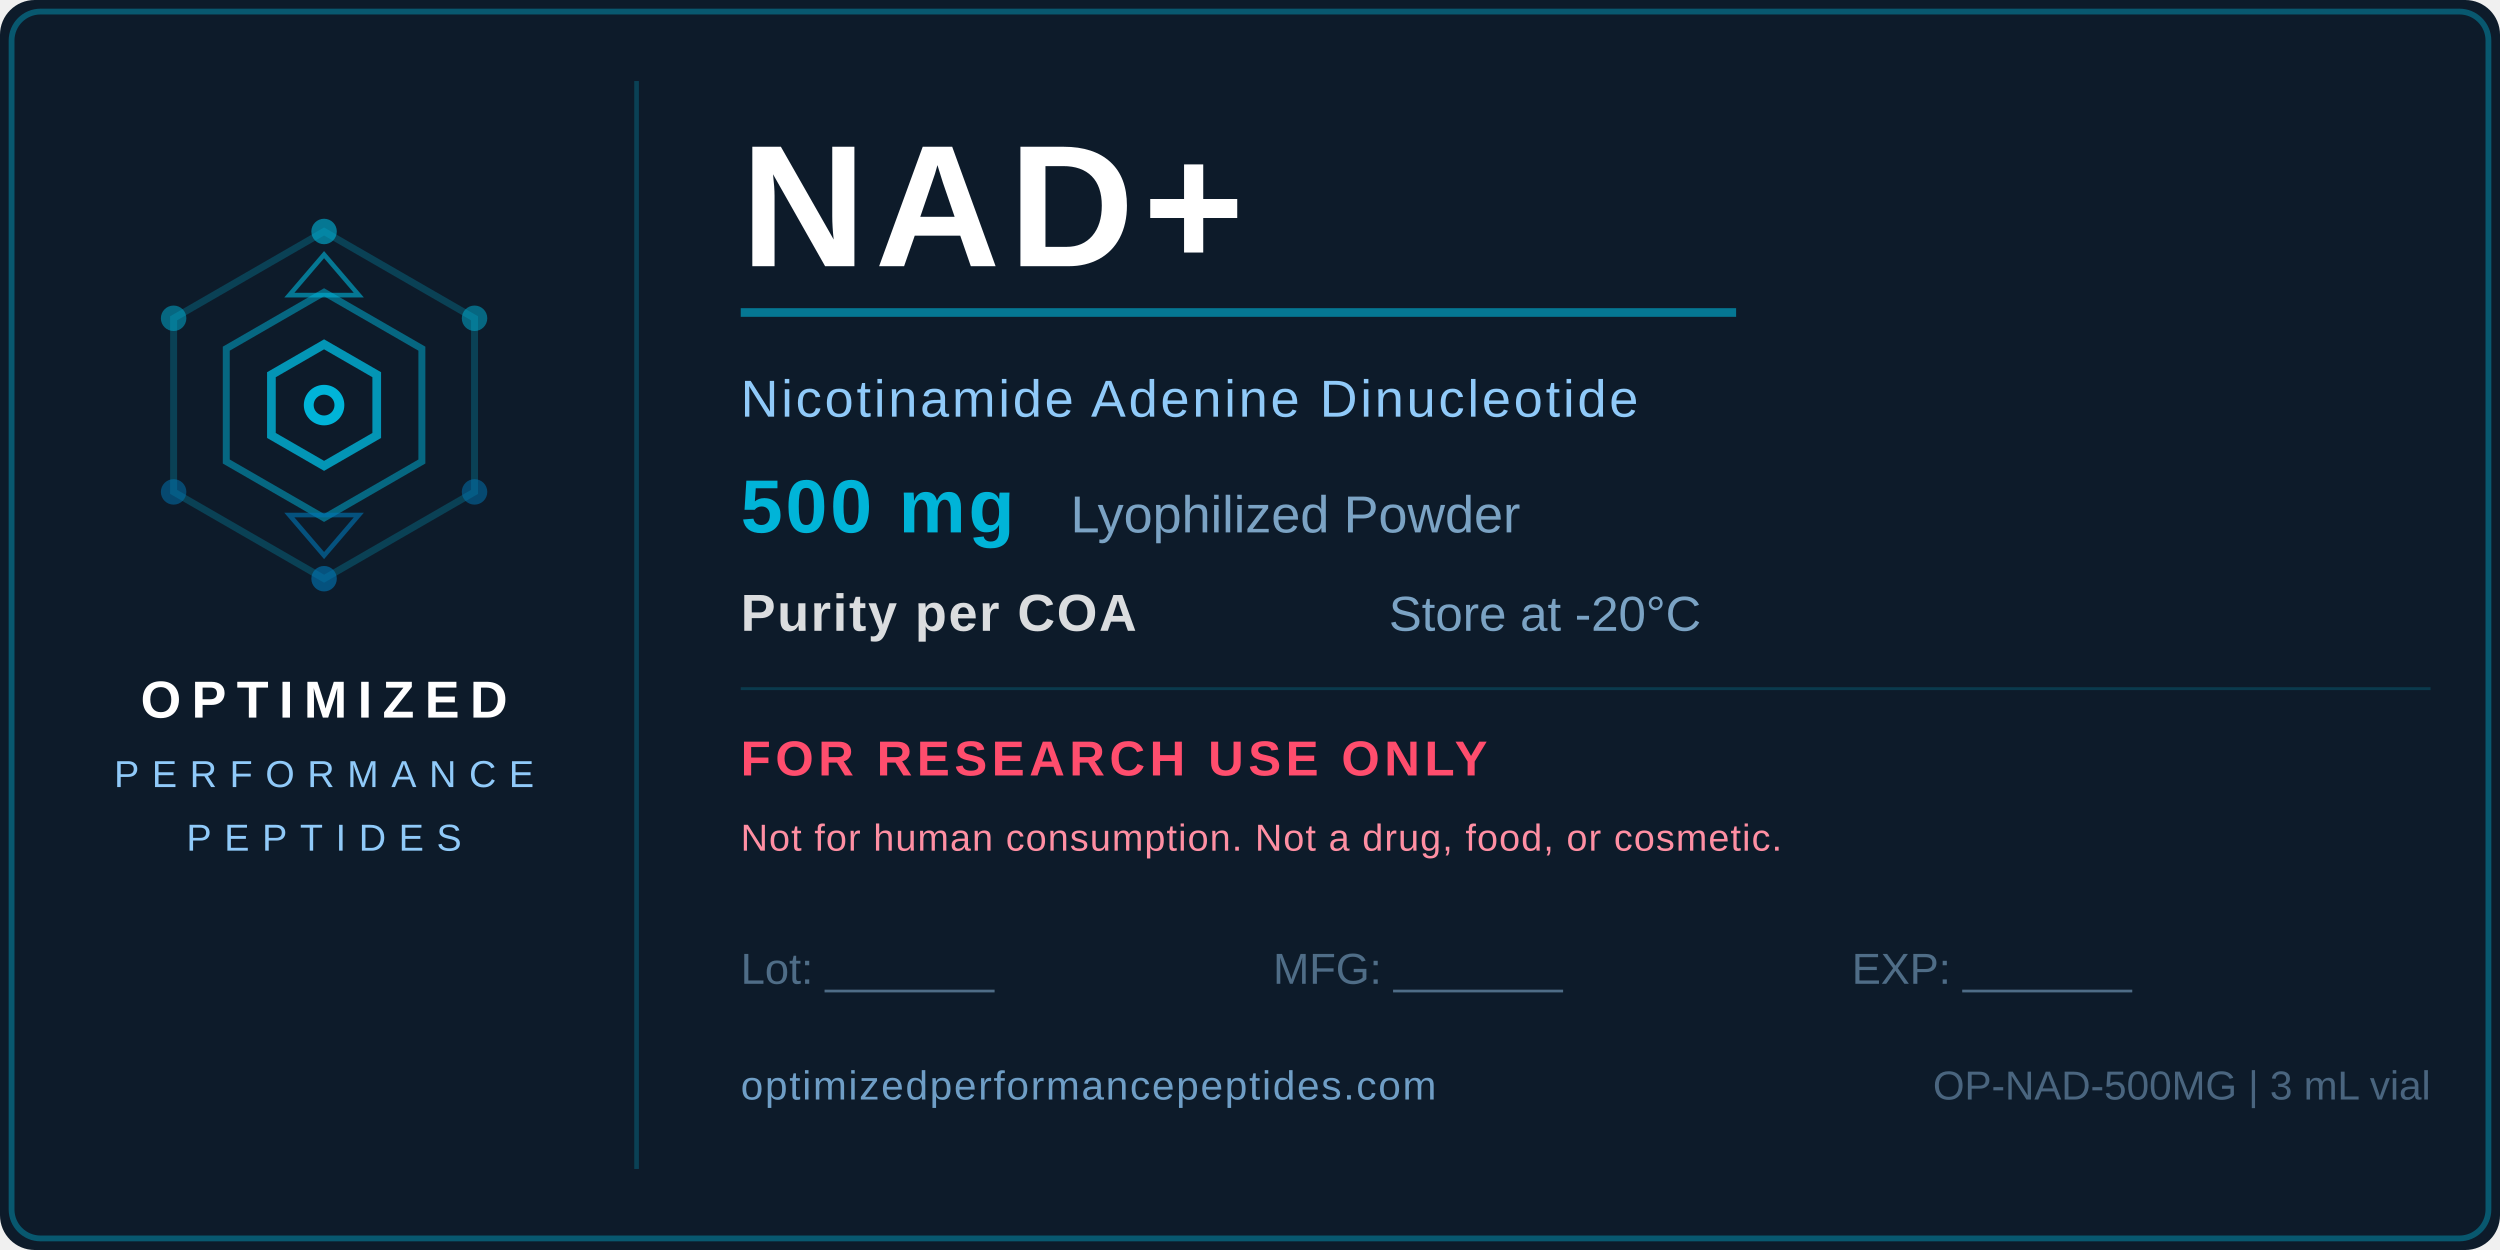
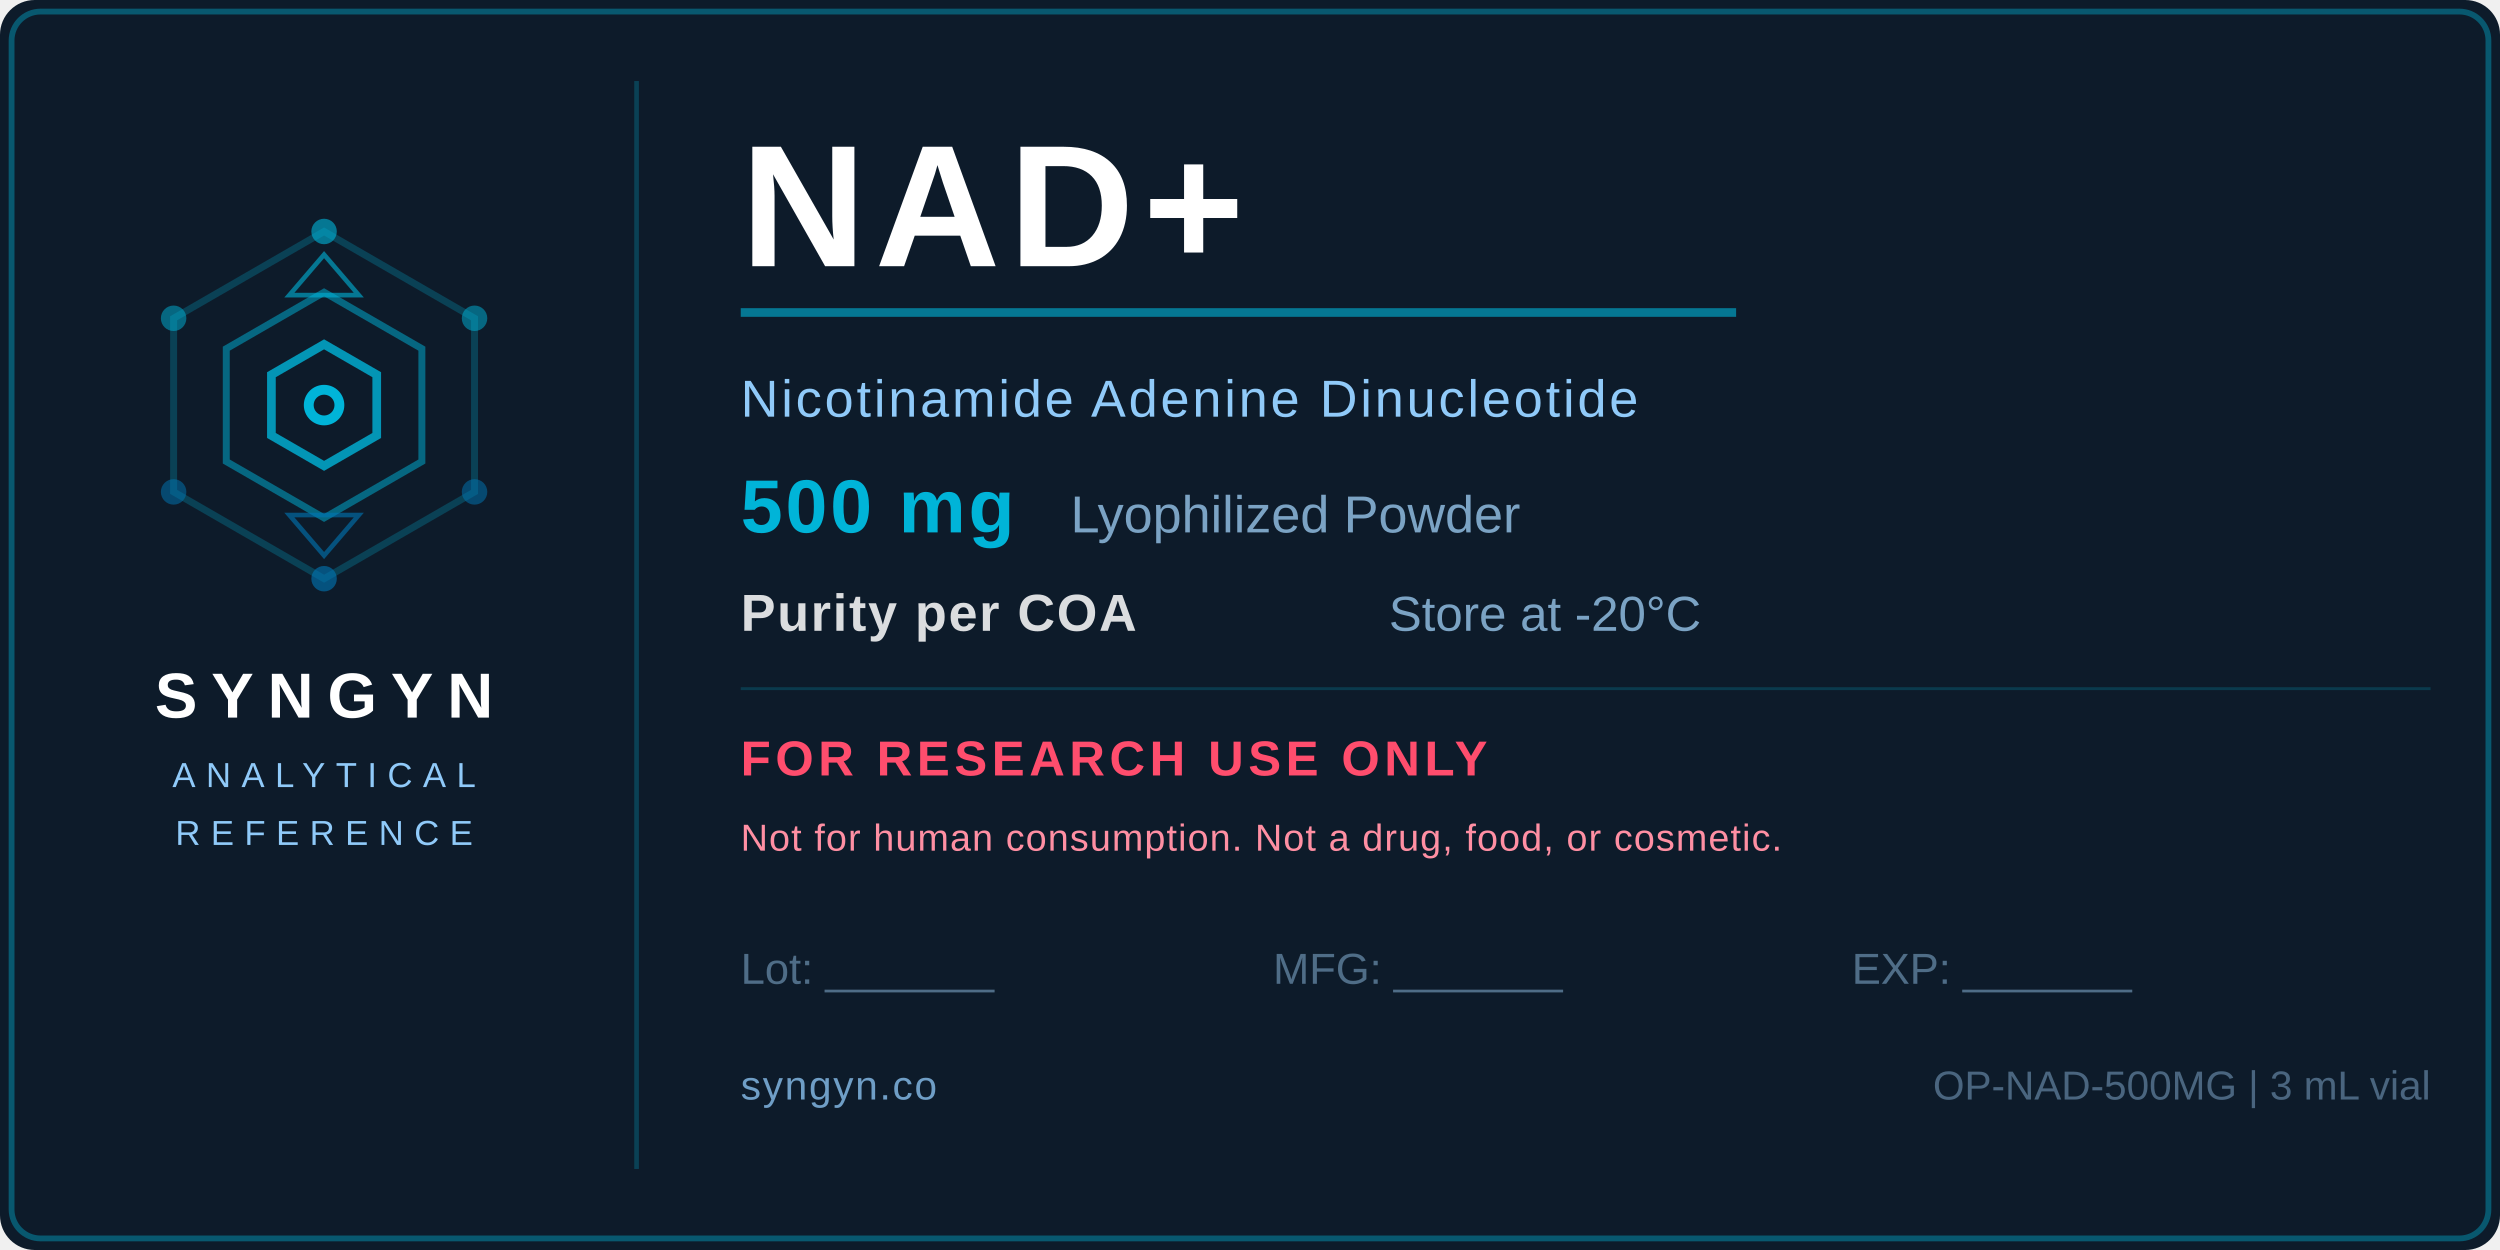
<svg xmlns="http://www.w3.org/2000/svg" width="1.5in" height="0.75in" viewBox="0 0 432 216">
  <rect x="0" y="0" width="432" height="216" rx="6" fill="#0D1B2A" />
  <rect x="2" y="2" width="428" height="212" rx="5" fill="none" stroke="#00B4D8" stroke-width="1" opacity="0.4" />
  <line x1="110" y1="14" x2="110" y2="202" stroke="#00B4D8" stroke-width="0.8" opacity="0.25" />
  <g transform="translate(56, 70)">
    <polygon points="0,-30 26,-15 26,15 0,30 -26,15 -26,-15" fill="none" stroke="#00B4D8" stroke-width="1.2" opacity="0.25" />
    <polygon points="0,-19.5 16.9,-9.75 16.9,9.75 0,19.5 -16.9,9.75 -16.9,-9.75" fill="none" stroke="#00B4D8" stroke-width="1.2" opacity="0.5" />
    <polygon points="0,-10.5 9.1,-5.25 9.1,5.25 0,10.5 -9.1,5.25 -9.1,-5.25" fill="none" stroke="#00B4D8" stroke-width="1.5" opacity="0.8" />
    <circle cx="0" cy="-30" r="2.2" fill="#00B4D8" opacity="0.6" />
    <circle cx="26" cy="-15" r="2.2" fill="#00B4D8" opacity="0.5" />
    <circle cx="26" cy="15" r="2.2" fill="#0077B6" opacity="0.5" />
    <circle cx="0" cy="30" r="2.2" fill="#0077B6" opacity="0.6" />
    <circle cx="-26" cy="15" r="2.2" fill="#0077B6" opacity="0.5" />
    <circle cx="-26" cy="-15" r="2.2" fill="#00B4D8" opacity="0.5" />
    <circle cx="0" cy="0" r="3.5" fill="#00B4D8" />
    <circle cx="0" cy="0" r="1.8" fill="#0D1B2A" />
    <polygon points="0,-26 6,-19 -6,-19" fill="none" stroke="#00B4D8" stroke-width="0.8" opacity="0.6" />
    <polygon points="0,26 6,19 -6,19" fill="none" stroke="#0077B6" stroke-width="0.8" opacity="0.6" />
  </g>
-   <text x="56" y="124" text-anchor="middle" font-family="'Helvetica Neue', Arial, sans-serif" font-size="9" font-weight="700" fill="#FFFFFF" letter-spacing="1.8">OPTIMIZED</text>
-   <text x="56" y="136" text-anchor="middle" font-family="'Helvetica Neue', Arial, sans-serif" font-size="6.5" font-weight="400" fill="#90CAF9" letter-spacing="2.2">PERFORMANCE</text>
-   <text x="56" y="147" text-anchor="middle" font-family="'Helvetica Neue', Arial, sans-serif" font-size="6.5" font-weight="400" fill="#90CAF9" letter-spacing="2.2">PEPTIDES</text>
+   <text x="56" y="124" text-anchor="middle" font-family="'Helvetica Neue', Arial, sans-serif" font-size="11" font-weight="700" fill="#FFFFFF" letter-spacing="2.4">SYNGYN</text>
+   <text x="56" y="136" text-anchor="middle" font-family="'Helvetica Neue', Arial, sans-serif" font-size="6" font-weight="400" fill="#90CAF9" letter-spacing="1.8">ANALYTICAL</text>
+   <text x="56" y="146" text-anchor="middle" font-family="'Helvetica Neue', Arial, sans-serif" font-size="6" font-weight="400" fill="#90CAF9" letter-spacing="1.8">REFERENCE</text>
  <text x="128" y="46" font-family="'Helvetica Neue', Arial, sans-serif" font-size="30" font-weight="800" fill="#FFFFFF" letter-spacing="1.5">NAD+</text>
  <line x1="128" y1="54" x2="300" y2="54" stroke="#00B4D8" stroke-width="1.5" opacity="0.6" />
  <text x="128" y="72" font-family="'Helvetica Neue', Arial, sans-serif" font-size="9" font-weight="400" fill="#90CAF9" letter-spacing="0.5">Nicotinamide Adenine Dinucleotide</text>
  <text x="128" y="92" font-family="'Helvetica Neue', Arial, sans-serif" font-size="13" font-weight="700" fill="#00B4D8" letter-spacing="0.5">500 mg</text>
  <text x="185" y="92" font-family="'Helvetica Neue', Arial, sans-serif" font-size="9" font-weight="400" fill="#7BA3C4">Lyophilized Powder</text>
  <text x="128" y="109" font-family="'Helvetica Neue', Arial, sans-serif" font-size="9" font-weight="600" fill="#FFFFFF" opacity="0.85" letter-spacing="0.3">Purity per COA</text>
  <text x="240" y="109" font-family="'Helvetica Neue', Arial, sans-serif" font-size="8.5" font-weight="400" fill="#7BA3C4">Store at -20°C</text>
  <line x1="128" y1="119" x2="420" y2="119" stroke="#00B4D8" stroke-width="0.5" opacity="0.2" />
  <text x="128" y="134" font-family="'Helvetica Neue', Arial, sans-serif" font-size="8.5" font-weight="700" fill="#FF4D6D" letter-spacing="0.8">FOR RESEARCH USE ONLY</text>
  <text x="128" y="147" font-family="'Helvetica Neue', Arial, sans-serif" font-size="6.5" font-weight="500" fill="#FF8FA3" letter-spacing="0.2">Not for human consumption. Not a drug, food, or cosmetic.</text>
  <text x="128" y="170" font-family="'Helvetica Neue', Arial, sans-serif" font-size="7.5" font-weight="400" fill="#7BA3C4" opacity="0.6">Lot: _______</text>
  <text x="220" y="170" font-family="'Helvetica Neue', Arial, sans-serif" font-size="7.5" font-weight="400" fill="#7BA3C4" opacity="0.6">MFG: _______</text>
  <text x="320" y="170" font-family="'Helvetica Neue', Arial, sans-serif" font-size="7.5" font-weight="400" fill="#7BA3C4" opacity="0.6">EXP: _______</text>
-   <text x="128" y="190" font-family="'Helvetica Neue', Arial, sans-serif" font-size="7" font-weight="500" fill="#90CAF9" opacity="0.75" letter-spacing="0.3">optimizedperformancepeptides.com</text>
+   <text x="128" y="190" font-family="'Helvetica Neue', Arial, sans-serif" font-size="7" font-weight="500" fill="#90CAF9" opacity="0.75" letter-spacing="0.3">syngyn.co</text>
  <text x="420" y="190" text-anchor="end" font-family="'Helvetica Neue', Arial, sans-serif" font-size="7" font-weight="400" fill="#7BA3C4" opacity="0.55">OP-NAD-500MG | 3 mL vial</text>
</svg>
